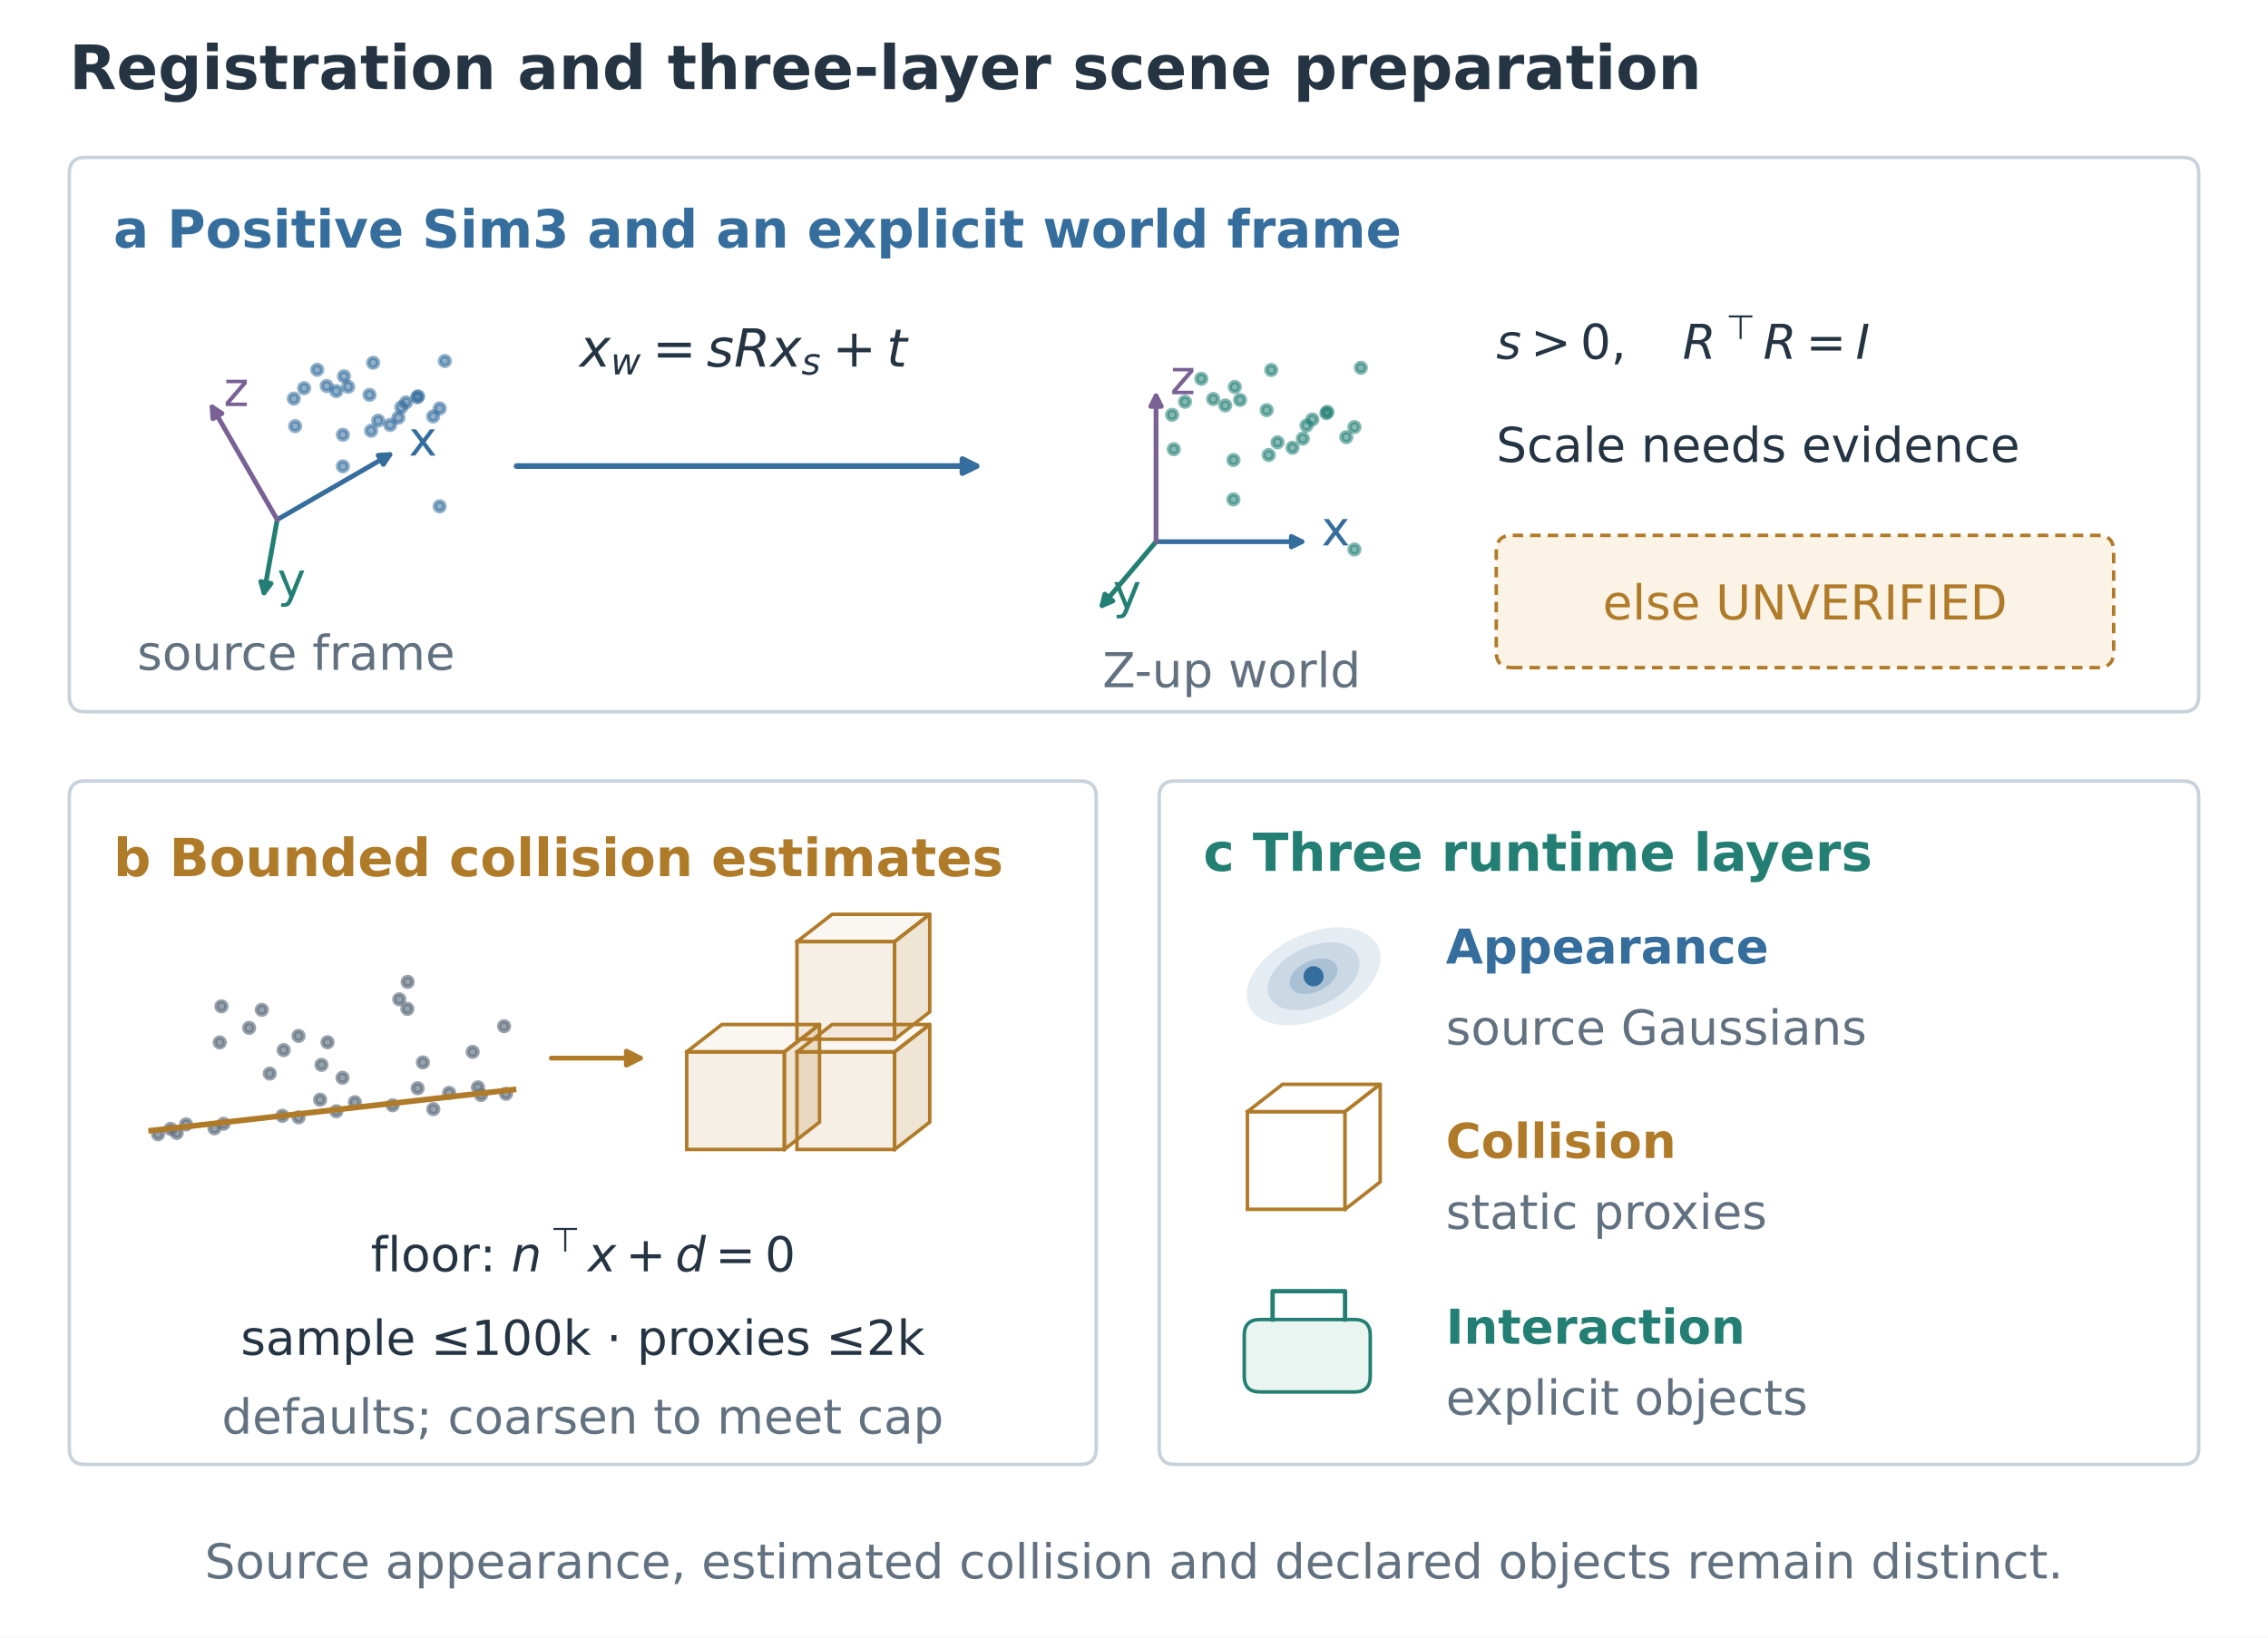
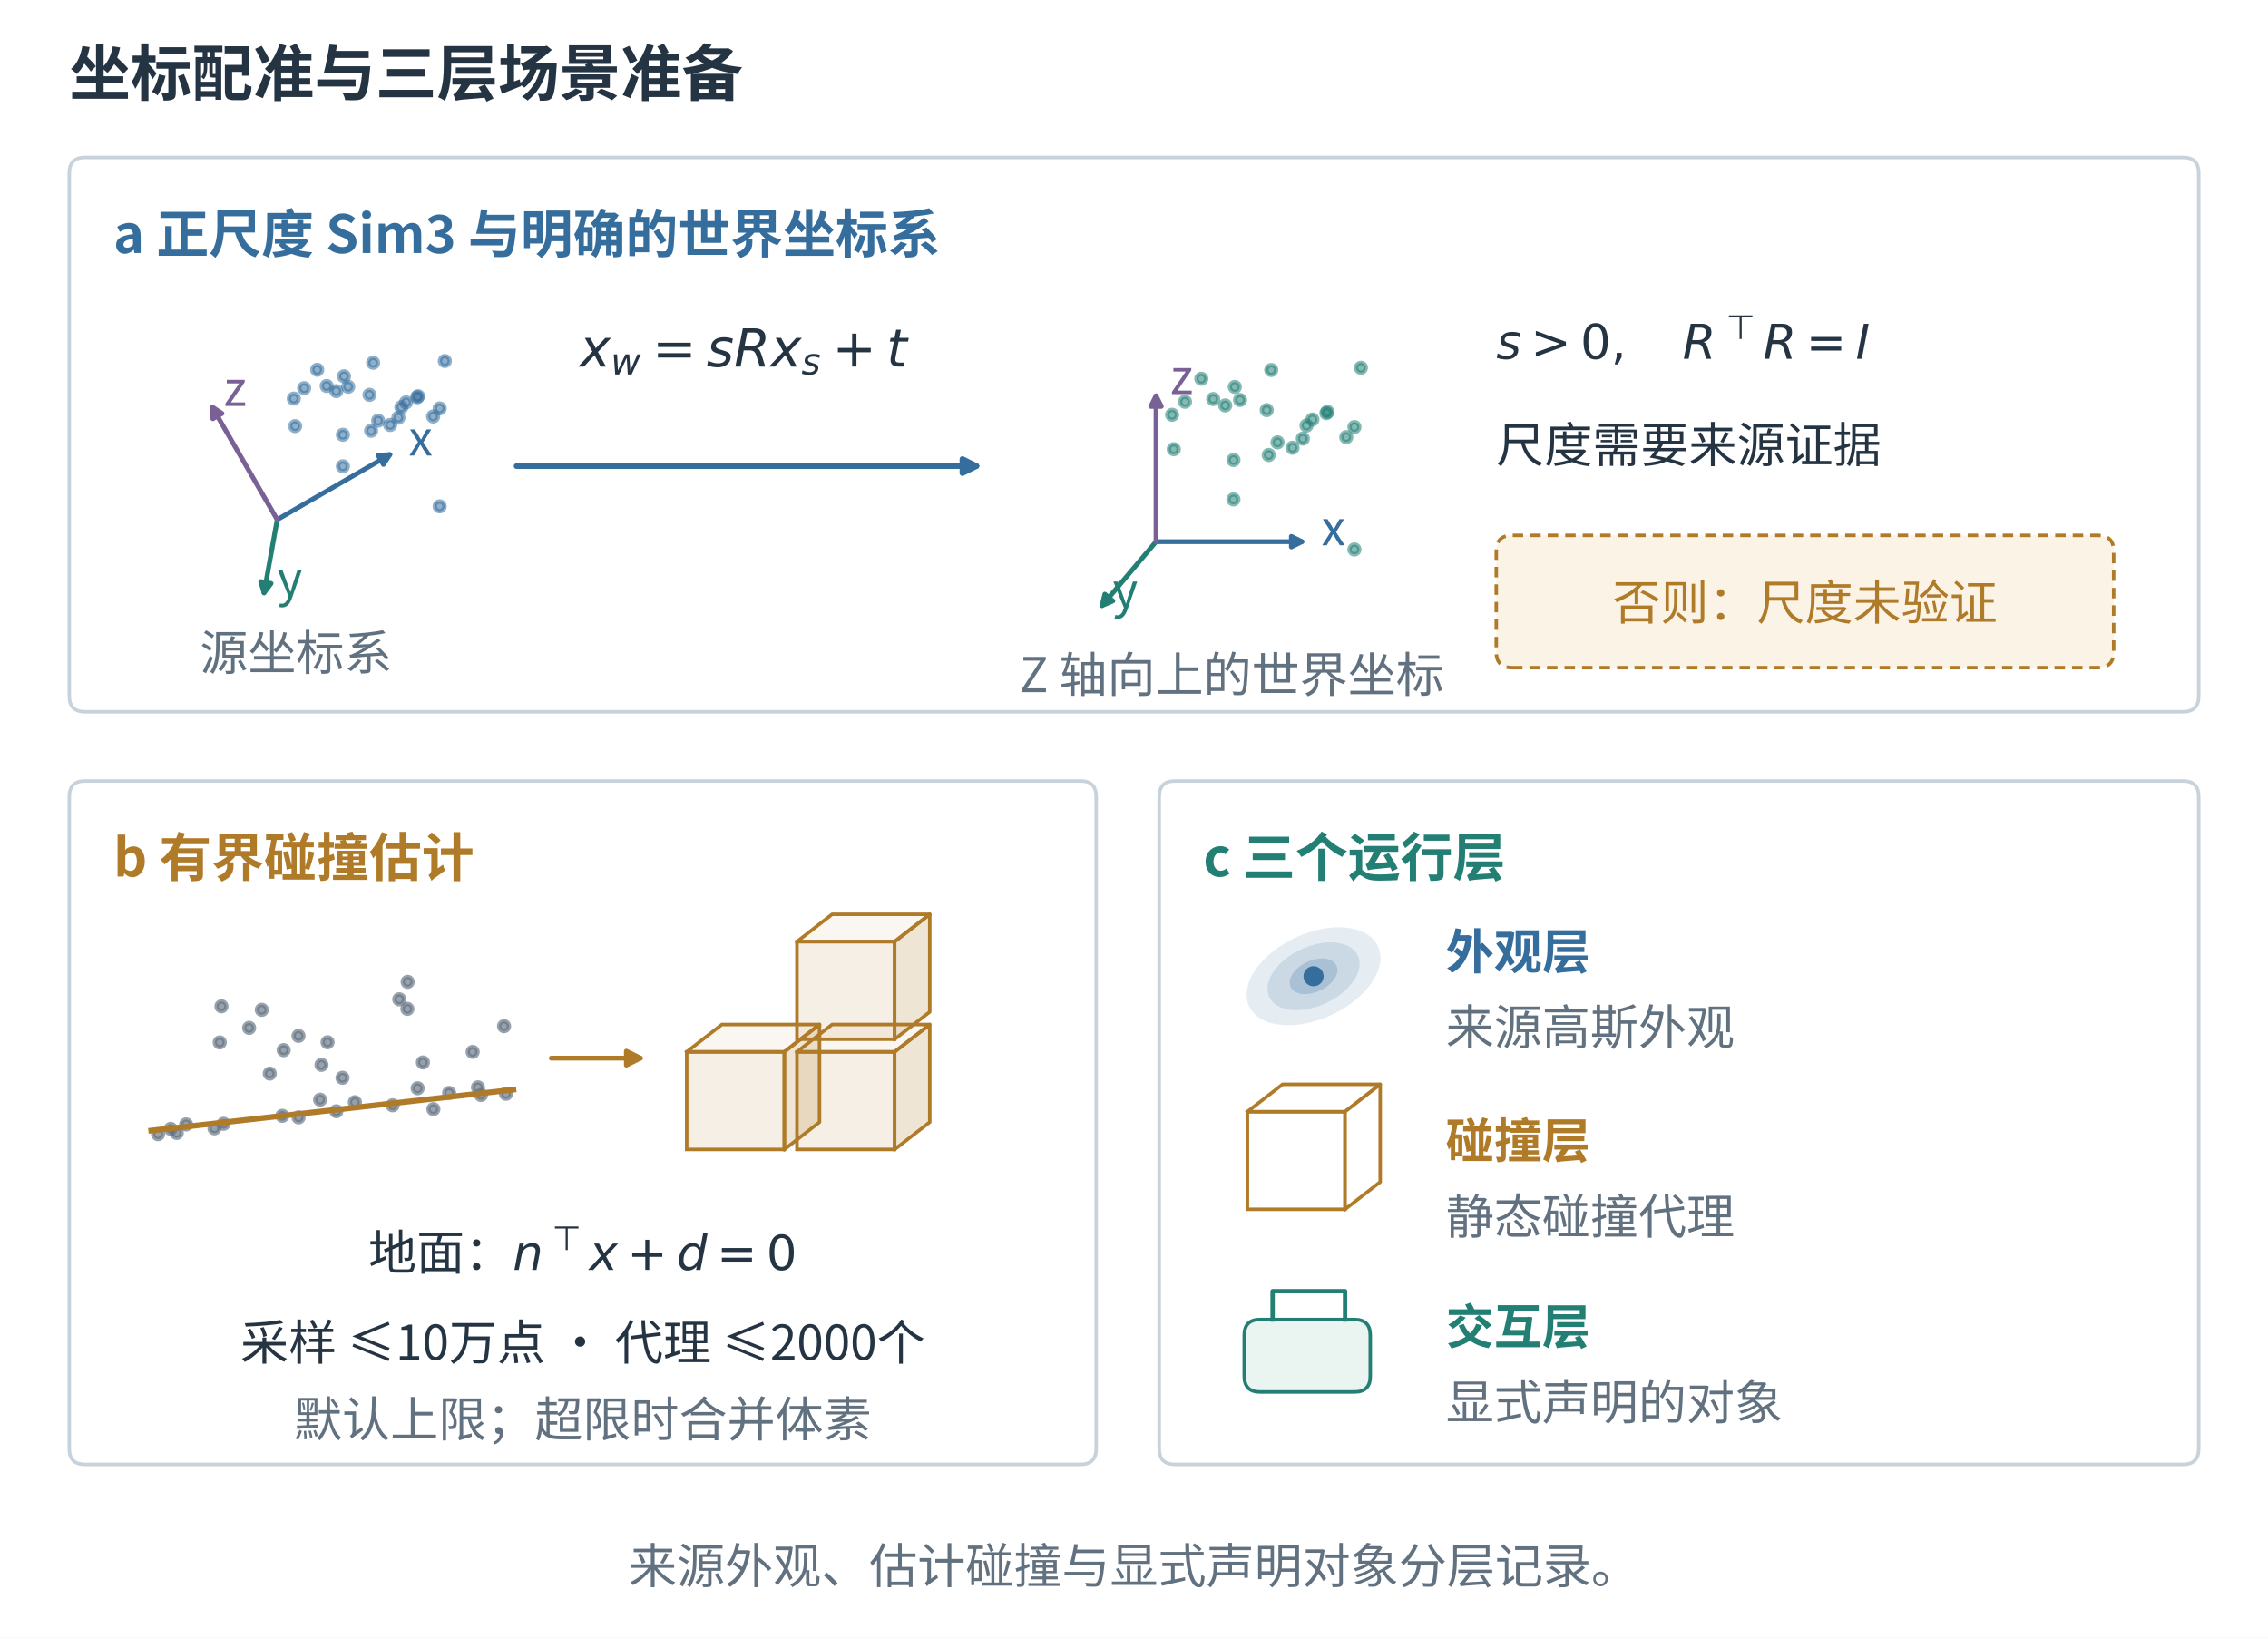
<svg xmlns="http://www.w3.org/2000/svg" xmlns:xlink="http://www.w3.org/1999/xlink" width="518.4pt" height="374.4pt" viewBox="0 0 518.4 374.4" version="1.1">
  <defs>
    <style type="text/css">*{stroke-linejoin: round; stroke-linecap: butt}</style>
  </defs>
  <g id="figure_1">
    <g id="patch_1">
      <path d="M 0 374.4 L 518.4 374.4 L 518.4 0 L 0 0 z " style="fill: #ffffff" />
    </g>
    <g id="axes_1">
      <g id="patch_2">
        <path d="M 19.44 162.72 L 498.96 162.72 Q 502.56 162.72 502.56 159.12 L 502.56 39.6 Q 502.56 36 498.96 36 L 19.44 36 Q 15.84 36 15.84 39.6 L 15.84 159.12 Q 15.84 162.72 19.44 162.72 z " clip-path="url(#pab7b0f6d54)" style="fill: #ffffff; stroke: #c8d2db; stroke-width: 0.8; stroke-linejoin: miter" />
      </g>
      <g id="patch_3">
        <path d="M 19.44 334.8 L 246.96 334.8 Q 250.56 334.8 250.56 331.2 L 250.56 182.16 Q 250.56 178.56 246.96 178.56 L 19.44 178.56 Q 15.84 178.56 15.84 182.16 L 15.84 331.2 Q 15.84 334.8 19.44 334.8 z " clip-path="url(#pab7b0f6d54)" style="fill: #ffffff; stroke: #c8d2db; stroke-width: 0.8; stroke-linejoin: miter" />
      </g>
      <g id="patch_4">
        <path d="M 268.56 334.8 L 498.96 334.8 Q 502.56 334.8 502.56 331.2 L 502.56 182.16 Q 502.56 178.56 498.96 178.56 L 268.56 178.56 Q 264.96 178.56 264.96 182.16 L 264.96 331.2 Q 264.96 334.8 268.56 334.8 z " clip-path="url(#pab7b0f6d54)" style="fill: #ffffff; stroke: #c8d2db; stroke-width: 0.8; stroke-linejoin: miter" />
      </g>
      <g id="PathCollection_1">
        <defs>
          <path id="m0f62dc49b2" d="M 0 1.118 C 0.297 1.118 0.581 1 0.791 0.791 C 1 0.581 1.118 0.297 1.118 0 C 1.118 -0.297 1 -0.581 0.791 -0.791 C 0.581 -1 0.297 -1.118 0 -1.118 C -0.297 -1.118 -0.581 -1 -0.791 -0.791 C -1 -0.581 -1.118 -0.297 -1.118 0 C -1.118 0.297 -1 0.581 -0.791 0.791 C -0.581 1 -0.297 1.118 0 1.118 z " style="stroke: #356d9d; stroke-opacity: 0.55" />
        </defs>
        <g clip-path="url(#pab7b0f6d54)">
          <use xlink:href="#m0f62dc49b2" x="100.494" y="115.764" style="fill: #356d9d; fill-opacity: 0.55; stroke: #356d9d; stroke-opacity: 0.55" />
          <use xlink:href="#m0f62dc49b2" x="91.737" y="93.099" style="fill: #356d9d; fill-opacity: 0.55; stroke: #356d9d; stroke-opacity: 0.55" />
          <use xlink:href="#m0f62dc49b2" x="95.368" y="90.823" style="fill: #356d9d; fill-opacity: 0.55; stroke: #356d9d; stroke-opacity: 0.55" />
          <use xlink:href="#m0f62dc49b2" x="100.499" y="93.371" style="fill: #356d9d; fill-opacity: 0.55; stroke: #356d9d; stroke-opacity: 0.55" />
          <use xlink:href="#m0f62dc49b2" x="76.876" y="89.421" style="fill: #356d9d; fill-opacity: 0.55; stroke: #356d9d; stroke-opacity: 0.55" />
          <use xlink:href="#m0f62dc49b2" x="86.436" y="96.169" style="fill: #356d9d; fill-opacity: 0.55; stroke: #356d9d; stroke-opacity: 0.55" />
          <use xlink:href="#m0f62dc49b2" x="79.587" y="88.42" style="fill: #356d9d; fill-opacity: 0.55; stroke: #356d9d; stroke-opacity: 0.55" />
          <use xlink:href="#m0f62dc49b2" x="89.18" y="97.156" style="fill: #356d9d; fill-opacity: 0.55; stroke: #356d9d; stroke-opacity: 0.55" />
          <use xlink:href="#m0f62dc49b2" x="78.373" y="106.609" style="fill: #356d9d; fill-opacity: 0.55; stroke: #356d9d; stroke-opacity: 0.55" />
          <use xlink:href="#m0f62dc49b2" x="99.006" y="95.215" style="fill: #356d9d; fill-opacity: 0.55; stroke: #356d9d; stroke-opacity: 0.55" />
          <use xlink:href="#m0f62dc49b2" x="95.56" y="90.594" style="fill: #356d9d; fill-opacity: 0.55; stroke: #356d9d; stroke-opacity: 0.55" />
          <use xlink:href="#m0f62dc49b2" x="101.675" y="82.533" style="fill: #356d9d; fill-opacity: 0.55; stroke: #356d9d; stroke-opacity: 0.55" />
          <use xlink:href="#m0f62dc49b2" x="85.288" y="82.939" style="fill: #356d9d; fill-opacity: 0.55; stroke: #356d9d; stroke-opacity: 0.55" />
          <use xlink:href="#m0f62dc49b2" x="72.503" y="84.538" style="fill: #356d9d; fill-opacity: 0.55; stroke: #356d9d; stroke-opacity: 0.55" />
          <use xlink:href="#m0f62dc49b2" x="67.157" y="91.129" style="fill: #356d9d; fill-opacity: 0.55; stroke: #356d9d; stroke-opacity: 0.55" />
          <use xlink:href="#m0f62dc49b2" x="92.814" y="91.99" style="fill: #356d9d; fill-opacity: 0.55; stroke: #356d9d; stroke-opacity: 0.55" />
          <use xlink:href="#m0f62dc49b2" x="78.379" y="99.4" style="fill: #356d9d; fill-opacity: 0.55; stroke: #356d9d; stroke-opacity: 0.55" />
          <use xlink:href="#m0f62dc49b2" x="78.625" y="86.032" style="fill: #356d9d; fill-opacity: 0.55; stroke: #356d9d; stroke-opacity: 0.55" />
          <use xlink:href="#m0f62dc49b2" x="91.06" y="95.487" style="fill: #356d9d; fill-opacity: 0.55; stroke: #356d9d; stroke-opacity: 0.55" />
          <use xlink:href="#m0f62dc49b2" x="69.52" y="88.747" style="fill: #356d9d; fill-opacity: 0.55; stroke: #356d9d; stroke-opacity: 0.55" />
          <use xlink:href="#m0f62dc49b2" x="67.465" y="97.422" style="fill: #356d9d; fill-opacity: 0.55; stroke: #356d9d; stroke-opacity: 0.55" />
          <use xlink:href="#m0f62dc49b2" x="74.673" y="88.248" style="fill: #356d9d; fill-opacity: 0.55; stroke: #356d9d; stroke-opacity: 0.55" />
          <use xlink:href="#m0f62dc49b2" x="84.458" y="90.275" style="fill: #356d9d; fill-opacity: 0.55; stroke: #356d9d; stroke-opacity: 0.55" />
          <use xlink:href="#m0f62dc49b2" x="84.826" y="98.481" style="fill: #356d9d; fill-opacity: 0.55; stroke: #356d9d; stroke-opacity: 0.55" />
        </g>
      </g>
      <g id="PathCollection_2">
        <defs>
          <path id="mf797b8949f" d="M 0 1.118 C 0.297 1.118 0.581 1 0.791 0.791 C 1 0.581 1.118 0.297 1.118 0 C 1.118 -0.297 1 -0.581 0.791 -0.791 C 0.581 -1 0.297 -1.118 0 -1.118 C -0.297 -1.118 -0.581 -1 -0.791 -0.791 C -1 -0.581 -1.118 -0.297 -1.118 0 C -1.118 0.297 -1 0.581 -0.791 0.791 C -0.581 1 -0.297 1.118 0 1.118 z " style="stroke: #237f74; stroke-opacity: 0.55" />
        </defs>
        <g clip-path="url(#pab7b0f6d54)">
          <use xlink:href="#mf797b8949f" x="309.577" y="125.625" style="fill: #237f74; fill-opacity: 0.55; stroke: #237f74; stroke-opacity: 0.55" />
          <use xlink:href="#mf797b8949f" x="298.632" y="97.293" style="fill: #237f74; fill-opacity: 0.55; stroke: #237f74; stroke-opacity: 0.55" />
          <use xlink:href="#mf797b8949f" x="303.17" y="94.449" style="fill: #237f74; fill-opacity: 0.55; stroke: #237f74; stroke-opacity: 0.55" />
          <use xlink:href="#mf797b8949f" x="309.583" y="97.634" style="fill: #237f74; fill-opacity: 0.55; stroke: #237f74; stroke-opacity: 0.55" />
          <use xlink:href="#mf797b8949f" x="280.056" y="92.696" style="fill: #237f74; fill-opacity: 0.55; stroke: #237f74; stroke-opacity: 0.55" />
          <use xlink:href="#mf797b8949f" x="292.005" y="101.132" style="fill: #237f74; fill-opacity: 0.55; stroke: #237f74; stroke-opacity: 0.55" />
          <use xlink:href="#mf797b8949f" x="283.444" y="91.445" style="fill: #237f74; fill-opacity: 0.55; stroke: #237f74; stroke-opacity: 0.55" />
          <use xlink:href="#mf797b8949f" x="295.434" y="102.365" style="fill: #237f74; fill-opacity: 0.55; stroke: #237f74; stroke-opacity: 0.55" />
          <use xlink:href="#mf797b8949f" x="281.927" y="114.181" style="fill: #237f74; fill-opacity: 0.55; stroke: #237f74; stroke-opacity: 0.55" />
          <use xlink:href="#mf797b8949f" x="307.718" y="99.939" style="fill: #237f74; fill-opacity: 0.55; stroke: #237f74; stroke-opacity: 0.55" />
          <use xlink:href="#mf797b8949f" x="303.41" y="94.163" style="fill: #237f74; fill-opacity: 0.55; stroke: #237f74; stroke-opacity: 0.55" />
          <use xlink:href="#mf797b8949f" x="311.054" y="84.086" style="fill: #237f74; fill-opacity: 0.55; stroke: #237f74; stroke-opacity: 0.55" />
          <use xlink:href="#mf797b8949f" x="290.571" y="84.593" style="fill: #237f74; fill-opacity: 0.55; stroke: #237f74; stroke-opacity: 0.55" />
          <use xlink:href="#mf797b8949f" x="274.588" y="86.592" style="fill: #237f74; fill-opacity: 0.55; stroke: #237f74; stroke-opacity: 0.55" />
          <use xlink:href="#mf797b8949f" x="267.907" y="94.831" style="fill: #237f74; fill-opacity: 0.55; stroke: #237f74; stroke-opacity: 0.55" />
          <use xlink:href="#mf797b8949f" x="299.977" y="95.907" style="fill: #237f74; fill-opacity: 0.55; stroke: #237f74; stroke-opacity: 0.55" />
          <use xlink:href="#mf797b8949f" x="281.934" y="105.17" style="fill: #237f74; fill-opacity: 0.55; stroke: #237f74; stroke-opacity: 0.55" />
          <use xlink:href="#mf797b8949f" x="282.241" y="88.46" style="fill: #237f74; fill-opacity: 0.55; stroke: #237f74; stroke-opacity: 0.55" />
          <use xlink:href="#mf797b8949f" x="297.785" y="100.279" style="fill: #237f74; fill-opacity: 0.55; stroke: #237f74; stroke-opacity: 0.55" />
          <use xlink:href="#mf797b8949f" x="270.86" y="91.854" style="fill: #237f74; fill-opacity: 0.55; stroke: #237f74; stroke-opacity: 0.55" />
          <use xlink:href="#mf797b8949f" x="268.292" y="102.698" style="fill: #237f74; fill-opacity: 0.55; stroke: #237f74; stroke-opacity: 0.55" />
          <use xlink:href="#mf797b8949f" x="277.301" y="91.231" style="fill: #237f74; fill-opacity: 0.55; stroke: #237f74; stroke-opacity: 0.55" />
          <use xlink:href="#mf797b8949f" x="289.533" y="93.763" style="fill: #237f74; fill-opacity: 0.55; stroke: #237f74; stroke-opacity: 0.55" />
          <use xlink:href="#mf797b8949f" x="289.992" y="104.021" style="fill: #237f74; fill-opacity: 0.55; stroke: #237f74; stroke-opacity: 0.55" />
        </g>
      </g>
      <g id="patch_5">
        <path d="M 345.6 152.64 L 479.52 152.64 Q 483.12 152.64 483.12 149.04 L 483.12 126 Q 483.12 122.4 479.52 122.4 L 345.6 122.4 Q 342 122.4 342 126 L 342 149.04 Q 342 152.64 345.6 152.64 z " clip-path="url(#pab7b0f6d54)" style="fill: #fbf3e6; stroke-dasharray: 2.4,1.6; stroke-dashoffset: 0; stroke: #b07b29; stroke-width: 0.8; stroke-linejoin: miter" />
      </g>
      <g id="PathCollection_3">
        <defs>
          <path id="m4917acd2b5" d="M 0 1.118 C 0.297 1.118 0.581 1 0.791 0.791 C 1 0.581 1.118 0.297 1.118 0 C 1.118 -0.297 1 -0.581 0.791 -0.791 C 0.581 -1 0.297 -1.118 0 -1.118 C -0.297 -1.118 -0.581 -1 -0.791 -0.791 C -1 -0.581 -1.118 -0.297 -1.118 0 C -1.118 0.297 -1 0.581 -0.791 0.791 C -0.581 1 -0.297 1.118 0 1.118 z " style="stroke: #617180; stroke-opacity: 0.65" />
        </defs>
        <g clip-path="url(#pab7b0f6d54)">
          <use xlink:href="#m4917acd2b5" x="81.115" y="251.991" style="fill: #617180; fill-opacity: 0.65; stroke: #617180; stroke-opacity: 0.65" />
          <use xlink:href="#m4917acd2b5" x="36.134" y="259.308" style="fill: #617180; fill-opacity: 0.65; stroke: #617180; stroke-opacity: 0.65" />
          <use xlink:href="#m4917acd2b5" x="68.248" y="255.458" style="fill: #617180; fill-opacity: 0.65; stroke: #617180; stroke-opacity: 0.65" />
          <use xlink:href="#m4917acd2b5" x="40.396" y="259.026" style="fill: #617180; fill-opacity: 0.65; stroke: #617180; stroke-opacity: 0.65" />
          <use xlink:href="#m4917acd2b5" x="109.247" y="248.599" style="fill: #617180; fill-opacity: 0.65; stroke: #617180; stroke-opacity: 0.65" />
          <use xlink:href="#m4917acd2b5" x="51.098" y="256.928" style="fill: #617180; fill-opacity: 0.65; stroke: #617180; stroke-opacity: 0.65" />
          <use xlink:href="#m4917acd2b5" x="49.025" y="257.966" style="fill: #617180; fill-opacity: 0.65; stroke: #617180; stroke-opacity: 0.65" />
          <use xlink:href="#m4917acd2b5" x="89.74" y="252.697" style="fill: #617180; fill-opacity: 0.65; stroke: #617180; stroke-opacity: 0.65" />
          <use xlink:href="#m4917acd2b5" x="73.169" y="251.418" style="fill: #617180; fill-opacity: 0.65; stroke: #617180; stroke-opacity: 0.65" />
          <use xlink:href="#m4917acd2b5" x="39.003" y="258.094" style="fill: #617180; fill-opacity: 0.65; stroke: #617180; stroke-opacity: 0.65" />
          <use xlink:href="#m4917acd2b5" x="102.659" y="249.867" style="fill: #617180; fill-opacity: 0.65; stroke: #617180; stroke-opacity: 0.65" />
          <use xlink:href="#m4917acd2b5" x="42.537" y="257.076" style="fill: #617180; fill-opacity: 0.65; stroke: #617180; stroke-opacity: 0.65" />
          <use xlink:href="#m4917acd2b5" x="64.53" y="255.107" style="fill: #617180; fill-opacity: 0.65; stroke: #617180; stroke-opacity: 0.65" />
          <use xlink:href="#m4917acd2b5" x="115.664" y="250.063" style="fill: #617180; fill-opacity: 0.65; stroke: #617180; stroke-opacity: 0.65" />
          <use xlink:href="#m4917acd2b5" x="76.883" y="254.059" style="fill: #617180; fill-opacity: 0.65; stroke: #617180; stroke-opacity: 0.65" />
          <use xlink:href="#m4917acd2b5" x="109.945" y="250.344" style="fill: #617180; fill-opacity: 0.65; stroke: #617180; stroke-opacity: 0.65" />
          <use xlink:href="#m4917acd2b5" x="99.053" y="253.578" style="fill: #617180; fill-opacity: 0.65; stroke: #617180; stroke-opacity: 0.65" />
          <use xlink:href="#m4917acd2b5" x="95.459" y="248.801" style="fill: #617180; fill-opacity: 0.65; stroke: #617180; stroke-opacity: 0.65" />
          <use xlink:href="#m4917acd2b5" x="91.265" y="228.471" style="fill: #617180; fill-opacity: 0.65; stroke: #617180; stroke-opacity: 0.65" />
          <use xlink:href="#m4917acd2b5" x="59.845" y="230.873" style="fill: #617180; fill-opacity: 0.65; stroke: #617180; stroke-opacity: 0.65" />
          <use xlink:href="#m4917acd2b5" x="74.869" y="238.288" style="fill: #617180; fill-opacity: 0.65; stroke: #617180; stroke-opacity: 0.65" />
          <use xlink:href="#m4917acd2b5" x="73.483" y="243.454" style="fill: #617180; fill-opacity: 0.65; stroke: #617180; stroke-opacity: 0.65" />
          <use xlink:href="#m4917acd2b5" x="96.662" y="242.903" style="fill: #617180; fill-opacity: 0.65; stroke: #617180; stroke-opacity: 0.65" />
          <use xlink:href="#m4917acd2b5" x="50.62" y="230.077" style="fill: #617180; fill-opacity: 0.65; stroke: #617180; stroke-opacity: 0.65" />
          <use xlink:href="#m4917acd2b5" x="68.231" y="236.836" style="fill: #617180; fill-opacity: 0.65; stroke: #617180; stroke-opacity: 0.65" />
          <use xlink:href="#m4917acd2b5" x="115.216" y="234.617" style="fill: #617180; fill-opacity: 0.65; stroke: #617180; stroke-opacity: 0.65" />
          <use xlink:href="#m4917acd2b5" x="78.287" y="246.405" style="fill: #617180; fill-opacity: 0.65; stroke: #617180; stroke-opacity: 0.65" />
          <use xlink:href="#m4917acd2b5" x="93.177" y="224.483" style="fill: #617180; fill-opacity: 0.65; stroke: #617180; stroke-opacity: 0.65" />
          <use xlink:href="#m4917acd2b5" x="93.117" y="230.655" style="fill: #617180; fill-opacity: 0.65; stroke: #617180; stroke-opacity: 0.65" />
          <use xlink:href="#m4917acd2b5" x="61.657" y="245.449" style="fill: #617180; fill-opacity: 0.65; stroke: #617180; stroke-opacity: 0.65" />
          <use xlink:href="#m4917acd2b5" x="64.838" y="240.087" style="fill: #617180; fill-opacity: 0.65; stroke: #617180; stroke-opacity: 0.65" />
          <use xlink:href="#m4917acd2b5" x="108.033" y="240.491" style="fill: #617180; fill-opacity: 0.65; stroke: #617180; stroke-opacity: 0.65" />
          <use xlink:href="#m4917acd2b5" x="50.226" y="238.326" style="fill: #617180; fill-opacity: 0.65; stroke: #617180; stroke-opacity: 0.65" />
          <use xlink:href="#m4917acd2b5" x="56.941" y="234.997" style="fill: #617180; fill-opacity: 0.65; stroke: #617180; stroke-opacity: 0.65" />
        </g>
      </g>
      <g id="patch_6">
        <path d="M 288 318.24 L 309.6 318.24 Q 313.2 318.24 313.2 314.64 L 313.2 305.28 Q 313.2 301.68 309.6 301.68 L 288 301.68 Q 284.4 301.68 284.4 305.28 L 284.4 314.64 Q 284.4 318.24 288 318.24 z " clip-path="url(#pab7b0f6d54)" style="fill: #eaf5f1; stroke: #237f74; stroke-width: 0.8; stroke-linejoin: miter" />
      </g>
      <g id="line2d_1">
        <path d="M 34.56 258.48 L 117.36 249.12 " clip-path="url(#pab7b0f6d54)" style="fill: none; stroke: #b07b29; stroke-width: 1.3; stroke-linecap: square" />
      </g>
      <g id="patch_7">
        <path d="M 156.96 262.8 L 179.28 262.8 L 179.28 240.48 L 156.96 240.48 z " clip-path="url(#pab7b0f6d54)" style="fill: #b07b29; opacity: 0.12" />
      </g>
      <g id="line2d_2">
        <path d="M 156.96 262.8 L 179.28 262.8 L 179.28 240.48 L 156.96 240.48 L 156.96 262.8 " clip-path="url(#pab7b0f6d54)" style="fill: none; stroke: #b07b29; stroke-width: 0.8; stroke-linecap: square" />
      </g>
      <g id="patch_8">
        <path d="M 156.96 240.48 L 164.995 234.23 L 187.315 234.23 L 179.28 240.48 z " clip-path="url(#pab7b0f6d54)" style="fill: #b07b29; opacity: 0.07" />
      </g>
      <g id="line2d_3">
        <path d="M 156.96 240.48 L 164.995 234.23 L 187.315 234.23 L 179.28 240.48 L 156.96 240.48 " clip-path="url(#pab7b0f6d54)" style="fill: none; stroke: #b07b29; stroke-width: 0.8; stroke-linecap: square" />
      </g>
      <g id="patch_9">
        <path d="M 179.28 262.8 L 187.315 256.55 L 187.315 234.23 L 179.28 240.48 z " clip-path="url(#pab7b0f6d54)" style="fill: #b07b29; opacity: 0.2" />
      </g>
      <g id="line2d_4">
        <path d="M 179.28 262.8 L 187.315 256.55 L 187.315 234.23 L 179.28 240.48 L 179.28 262.8 " clip-path="url(#pab7b0f6d54)" style="fill: none; stroke: #b07b29; stroke-width: 0.8; stroke-linecap: square" />
      </g>
      <g id="patch_10">
        <path d="M 182.16 262.8 L 204.48 262.8 L 204.48 240.48 L 182.16 240.48 z " clip-path="url(#pab7b0f6d54)" style="fill: #b07b29; opacity: 0.12" />
      </g>
      <g id="line2d_5">
        <path d="M 182.16 262.8 L 204.48 262.8 L 204.48 240.48 L 182.16 240.48 L 182.16 262.8 " clip-path="url(#pab7b0f6d54)" style="fill: none; stroke: #b07b29; stroke-width: 0.8; stroke-linecap: square" />
      </g>
      <g id="patch_11">
        <path d="M 182.16 240.48 L 190.195 234.23 L 212.515 234.23 L 204.48 240.48 z " clip-path="url(#pab7b0f6d54)" style="fill: #b07b29; opacity: 0.07" />
      </g>
      <g id="line2d_6">
        <path d="M 182.16 240.48 L 190.195 234.23 L 212.515 234.23 L 204.48 240.48 L 182.16 240.48 " clip-path="url(#pab7b0f6d54)" style="fill: none; stroke: #b07b29; stroke-width: 0.8; stroke-linecap: square" />
      </g>
      <g id="patch_12">
        <path d="M 204.48 262.8 L 212.515 256.55 L 212.515 234.23 L 204.48 240.48 z " clip-path="url(#pab7b0f6d54)" style="fill: #b07b29; opacity: 0.2" />
      </g>
      <g id="line2d_7">
        <path d="M 204.48 262.8 L 212.515 256.55 L 212.515 234.23 L 204.48 240.48 L 204.48 262.8 " clip-path="url(#pab7b0f6d54)" style="fill: none; stroke: #b07b29; stroke-width: 0.8; stroke-linecap: square" />
      </g>
      <g id="patch_13">
        <path d="M 182.16 237.6 L 204.48 237.6 L 204.48 215.28 L 182.16 215.28 z " clip-path="url(#pab7b0f6d54)" style="fill: #b07b29; opacity: 0.12" />
      </g>
      <g id="line2d_8">
        <path d="M 182.16 237.6 L 204.48 237.6 L 204.48 215.28 L 182.16 215.28 L 182.16 237.6 " clip-path="url(#pab7b0f6d54)" style="fill: none; stroke: #b07b29; stroke-width: 0.8; stroke-linecap: square" />
      </g>
      <g id="patch_14">
        <path d="M 182.16 215.28 L 190.195 209.03 L 212.515 209.03 L 204.48 215.28 z " clip-path="url(#pab7b0f6d54)" style="fill: #b07b29; opacity: 0.07" />
      </g>
      <g id="line2d_9">
        <path d="M 182.16 215.28 L 190.195 209.03 L 212.515 209.03 L 204.48 215.28 L 182.16 215.28 " clip-path="url(#pab7b0f6d54)" style="fill: none; stroke: #b07b29; stroke-width: 0.8; stroke-linecap: square" />
      </g>
      <g id="patch_15">
        <path d="M 204.48 237.6 L 212.515 231.35 L 212.515 209.03 L 204.48 215.28 z " clip-path="url(#pab7b0f6d54)" style="fill: #b07b29; opacity: 0.2" />
      </g>
      <g id="line2d_10">
        <path d="M 204.48 237.6 L 212.515 231.35 L 212.515 209.03 L 204.48 215.28 L 204.48 237.6 " clip-path="url(#pab7b0f6d54)" style="fill: none; stroke: #b07b29; stroke-width: 0.8; stroke-linecap: square" />
      </g>
      <g id="patch_16">
        <path d="M 304.196 231.683 C 308.003 229.908 311.238 227.311 313.188 224.465 C 315.139 221.619 315.645 218.755 314.596 216.506 C 313.547 214.256 311.028 212.803 307.594 212.468 C 304.16 212.133 300.092 212.942 296.284 214.717 C 292.477 216.492 289.242 219.089 287.292 221.935 C 285.341 224.781 284.835 227.645 285.884 229.894 C 286.933 232.144 289.452 233.597 292.886 233.932 C 296.32 234.267 300.388 233.458 304.196 231.683 z " clip-path="url(#pab7b0f6d54)" style="fill: #356d9d; opacity: 0.13; stroke: #356d9d; stroke-width: 0.8; stroke-linejoin: miter" />
      </g>
      <g id="patch_17">
        <path d="M 302.93 228.968 C 305.519 227.761 307.719 225.995 309.045 224.06 C 310.371 222.125 310.715 220.178 310.002 218.648 C 309.289 217.118 307.576 216.13 305.241 215.902 C 302.906 215.674 300.139 216.224 297.55 217.432 C 294.961 218.639 292.761 220.405 291.435 222.34 C 290.109 224.275 289.765 226.222 290.478 227.752 C 291.191 229.282 292.904 230.27 295.239 230.498 C 297.574 230.726 300.341 230.176 302.93 228.968 z " clip-path="url(#pab7b0f6d54)" style="fill: #356d9d; opacity: 0.15; stroke: #356d9d; stroke-width: 0.8; stroke-linejoin: miter" />
      </g>
      <g id="patch_18">
        <path d="M 301.585 226.084 C 302.879 225.481 303.979 224.598 304.642 223.63 C 305.306 222.662 305.478 221.689 305.121 220.924 C 304.764 220.159 303.908 219.665 302.74 219.551 C 301.573 219.437 300.19 219.712 298.895 220.316 C 297.601 220.919 296.501 221.802 295.838 222.77 C 295.174 223.738 295.002 224.711 295.359 225.476 C 295.716 226.241 296.572 226.735 297.74 226.849 C 298.907 226.963 300.29 226.688 301.585 226.084 z " clip-path="url(#pab7b0f6d54)" style="fill: #356d9d; opacity: 0.22; stroke: #356d9d; stroke-width: 0.8; stroke-linejoin: miter" />
      </g>
      <g id="patch_19">
        <path d="M 285.12 276.48 L 307.44 276.48 L 307.44 254.16 L 285.12 254.16 z " clip-path="url(#pab7b0f6d54)" style="fill: #ffffff" />
      </g>
      <g id="line2d_11">
        <path d="M 285.12 276.48 L 307.44 276.48 L 307.44 254.16 L 285.12 254.16 L 285.12 276.48 " clip-path="url(#pab7b0f6d54)" style="fill: none; stroke: #b07b29; stroke-width: 0.8; stroke-linecap: square" />
      </g>
      <g id="patch_20">
        <path d="M 285.12 254.16 L 293.155 247.91 L 315.475 247.91 L 307.44 254.16 z " clip-path="url(#pab7b0f6d54)" style="fill: #ffffff" />
      </g>
      <g id="line2d_12">
        <path d="M 285.12 254.16 L 293.155 247.91 L 315.475 247.91 L 307.44 254.16 L 285.12 254.16 " clip-path="url(#pab7b0f6d54)" style="fill: none; stroke: #b07b29; stroke-width: 0.8; stroke-linecap: square" />
      </g>
      <g id="patch_21">
        <path d="M 307.44 276.48 L 315.475 270.23 L 315.475 247.91 L 307.44 254.16 z " clip-path="url(#pab7b0f6d54)" style="fill: #ffffff" />
      </g>
      <g id="line2d_13">
        <path d="M 307.44 276.48 L 315.475 270.23 L 315.475 247.91 L 307.44 254.16 L 307.44 276.48 " clip-path="url(#pab7b0f6d54)" style="fill: none; stroke: #b07b29; stroke-width: 0.8; stroke-linecap: square" />
      </g>
      <g id="line2d_14">
        <path d="M 290.88 301.68 L 290.88 295.2 L 307.44 295.2 L 307.44 301.68 " clip-path="url(#pab7b0f6d54)" style="fill: none; stroke: #237f74; stroke-linecap: square" />
      </g>
      <g id="patch_22">
        <path d="M 63.36 118.8 L 89.107 103.935 " clip-path="url(#pab7b0f6d54)" style="fill: none; stroke: #356d9d; stroke-width: 1.1; stroke-linecap: round" />
        <path d="M 86.429 104.096 L 89.107 103.935 L 87.629 106.174 z " clip-path="url(#pab7b0f6d54)" style="fill: #356d9d; stroke: #356d9d; stroke-width: 1.1; stroke-linecap: round" />
      </g>
      <g id="patch_23">
        <path d="M 63.36 118.8 L 60.355 135.537 " clip-path="url(#pab7b0f6d54)" style="fill: none; stroke: #237f74; stroke-width: 1.1; stroke-linecap: round" />
        <path d="M 61.96 133.387 L 60.355 135.537 L 59.598 132.963 z " clip-path="url(#pab7b0f6d54)" style="fill: #237f74; stroke: #237f74; stroke-width: 1.1; stroke-linecap: round" />
      </g>
      <g id="patch_24">
        <path d="M 63.36 118.8 L 48.495 93.053 " clip-path="url(#pab7b0f6d54)" style="fill: none; stroke: #796196; stroke-width: 1.1; stroke-linecap: round" />
        <path d="M 48.656 95.731 L 48.495 93.053 L 50.734 94.531 z " clip-path="url(#pab7b0f6d54)" style="fill: #796196; stroke: #796196; stroke-width: 1.1; stroke-linecap: round" />
      </g>
      <g id="patch_25">
        <path d="M 264.24 123.84 L 297.57 123.84 " clip-path="url(#pab7b0f6d54)" style="fill: none; stroke: #356d9d; stroke-width: 1.1; stroke-linecap: round" />
        <path d="M 295.17 122.64 L 297.57 123.84 L 295.17 125.04 z " clip-path="url(#pab7b0f6d54)" style="fill: #356d9d; stroke: #356d9d; stroke-width: 1.1; stroke-linecap: round" />
      </g>
      <g id="patch_26">
        <path d="M 264.24 123.84 L 251.901 138.452 " clip-path="url(#pab7b0f6d54)" style="fill: none; stroke: #237f74; stroke-width: 1.1; stroke-linecap: round" />
        <path d="M 254.366 137.393 L 251.901 138.452 L 252.532 135.844 z " clip-path="url(#pab7b0f6d54)" style="fill: #237f74; stroke: #237f74; stroke-width: 1.1; stroke-linecap: round" />
      </g>
      <g id="patch_27">
        <path d="M 264.24 123.84 L 264.24 90.51 " clip-path="url(#pab7b0f6d54)" style="fill: none; stroke: #796196; stroke-width: 1.1; stroke-linecap: round" />
        <path d="M 263.04 92.91 L 264.24 90.51 L 265.44 92.91 z " clip-path="url(#pab7b0f6d54)" style="fill: #796196; stroke: #796196; stroke-width: 1.1; stroke-linecap: round" />
      </g>
      <g id="patch_28">
        <path d="M 118.08 106.56 L 223.187 106.56 " clip-path="url(#pab7b0f6d54)" style="fill: none; stroke: #356d9d; stroke-width: 1.3; stroke-linecap: round" />
        <path d="M 219.987 104.96 L 223.187 106.56 L 219.987 108.16 z " clip-path="url(#pab7b0f6d54)" style="fill: #356d9d; stroke: #356d9d; stroke-width: 1.3; stroke-linecap: round" />
      </g>
      <g id="patch_29">
        <path d="M 126 241.92 L 146.37 241.92 " clip-path="url(#pab7b0f6d54)" style="fill: none; stroke: #b07b29; stroke-width: 1.1; stroke-linecap: round" />
        <path d="M 143.17 240.32 L 146.37 241.92 L 143.17 243.52 z " clip-path="url(#pab7b0f6d54)" style="fill: #b07b29; stroke: #b07b29; stroke-width: 1.1; stroke-linecap: round" />
      </g>
      <g id="patch_30">
        <path d="M 300.24 225 C 300.717 225 301.175 224.81 301.513 224.473 C 301.85 224.135 302.04 223.677 302.04 223.2 C 302.04 222.723 301.85 222.265 301.513 221.927 C 301.175 221.59 300.717 221.4 300.24 221.4 C 299.763 221.4 299.305 221.59 298.967 221.927 C 298.63 222.265 298.44 222.723 298.44 223.2 C 298.44 223.677 298.63 224.135 298.967 224.473 C 299.305 224.81 299.763 225 300.24 225 z " clip-path="url(#pab7b0f6d54)" style="fill: #356d9d; stroke: #356d9d; stroke-linejoin: miter" />
      </g>
      <g id="text_1">
-         <text style="font-weight: 700; font-size: 14px; font-family: 'DejaVu Sans'; text-anchor: start; fill: #253443" x="15.84" y="20.368" transform="rotate(-0 15.84 20.36844)">Registration and three-layer scene preparation</text>
+         <text style="font-weight: 700; font-size: 14px; font-family: 'Noto Sans CJK SC', 'DejaVu Sans'; text-anchor: start; fill: #253443" x="15.84" y="21.832" transform="rotate(-0 15.84 21.83188)">坐标配准与三层场景准备</text>
      </g>
      <g id="text_2">
-         <text style="font-size: 11px; font-family: 'DejaVu Sans'; text-anchor: middle; fill: #617180" x="259.2" y="360.875" transform="rotate(-0 259.2 360.8753)">Source appearance, estimated collision and declared objects remain distinct.</text>
+         <text style="font-size: 11px; font-family: 'Noto Sans CJK SC', 'DejaVu Sans'; text-anchor: middle; fill: #617180" x="259.2" y="361.998" transform="rotate(-0 259.2 361.9977)">来源外观、估计碰撞与显式声明对象分层记录。</text>
      </g>
      <g id="text_3">
-         <text style="font-weight: 700; font-size: 12px; font-family: 'DejaVu Sans'; text-anchor: start; fill: #356d9d" x="25.92" y="56.591" transform="rotate(-0 25.92 56.59125)">a  Positive Sim3 and an explicit world frame</text>
+         <text style="font-weight: 700; font-size: 12px; font-family: 'Noto Sans CJK SC', 'DejaVu Sans'; text-anchor: start; fill: #356d9d" x="25.92" y="57.84" transform="rotate(-0 25.92 57.84)">a  正尺度 Sim3 与明确的世界坐标系</text>
      </g>
      <g id="text_4">
-         <text style="font-weight: 700; font-size: 12px; font-family: 'DejaVu Sans'; text-anchor: start; fill: #b07b29" x="25.92" y="200.314" transform="rotate(-0 25.92 200.3137)">b  Bounded collision estimates</text>
+         <text style="font-weight: 700; font-size: 12px; font-family: 'Noto Sans CJK SC', 'DejaVu Sans'; text-anchor: start; fill: #b07b29" x="25.92" y="200.394" transform="rotate(-0 25.92 200.3944)">b  有界碰撞估计</text>
      </g>
      <g id="text_5">
-         <text style="font-weight: 700; font-size: 12px; font-family: 'DejaVu Sans'; text-anchor: start; fill: #237f74" x="275.04" y="199.104" transform="rotate(-0 275.04 199.1044)">c  Three runtime layers</text>
+         <text style="font-weight: 700; font-size: 12px; font-family: 'Noto Sans CJK SC', 'DejaVu Sans'; text-anchor: start; fill: #237f74" x="275.04" y="200.34" transform="rotate(-0 275.04 200.34)">c  三个运行层</text>
      </g>
      <g id="text_6">
-         <text style="font-size: 11px; font-family: 'DejaVu Sans'; text-anchor: start; fill: #356d9d" x="93.412" y="104.168" transform="rotate(-0 93.41215 104.1678)">x</text>
+         <text style="font-size: 11px; font-family: 'Noto Sans CJK SC', 'DejaVu Sans'; text-anchor: start; fill: #356d9d" x="93.412" y="104.146" transform="rotate(-0 93.41215 104.1463)">x</text>
      </g>
      <g id="text_7">
-         <text style="font-size: 11px; font-family: 'DejaVu Sans'; text-anchor: start; fill: #237f74" x="63.377" y="136.452" transform="rotate(-0 63.37738 136.4519)">y</text>
+         <text style="font-size: 11px; font-family: 'Noto Sans CJK SC', 'DejaVu Sans'; text-anchor: start; fill: #237f74" x="63.377" y="136.287" transform="rotate(-0 63.37738 136.2868)">y</text>
      </g>
      <g id="text_8">
-         <text style="font-size: 11px; font-family: 'DejaVu Sans'; text-anchor: start; fill: #796196" x="51.12" y="92.836" transform="rotate(-0 51.12 92.83567)">z</text>
+         <text style="font-size: 11px; font-family: 'Noto Sans CJK SC', 'DejaVu Sans'; text-anchor: start; fill: #796196" x="51.12" y="92.814" transform="rotate(-0 51.12 92.81418)">z</text>
      </g>
      <g id="text_9">
-         <text style="font-size: 11px; font-family: 'DejaVu Sans'; text-anchor: start; fill: #356d9d" x="302.04" y="124.688" transform="rotate(-0 302.04 124.6878)">x</text>
+         <text style="font-size: 11px; font-family: 'Noto Sans CJK SC', 'DejaVu Sans'; text-anchor: start; fill: #356d9d" x="302.04" y="124.666" transform="rotate(-0 302.04 124.6663)">x</text>
      </g>
      <g id="text_10">
-         <text style="font-size: 11px; font-family: 'DejaVu Sans'; text-anchor: start; fill: #237f74" x="254.347" y="139.096" transform="rotate(-0 254.3472 139.096)">y</text>
+         <text style="font-size: 11px; font-family: 'Noto Sans CJK SC', 'DejaVu Sans'; text-anchor: start; fill: #237f74" x="254.347" y="138.931" transform="rotate(-0 254.3472 138.931)">y</text>
      </g>
      <g id="text_11">
-         <text style="font-size: 11px; font-family: 'DejaVu Sans'; text-anchor: start; fill: #796196" x="267.48" y="90.128" transform="rotate(-0 267.48 90.12781)">z</text>
+         <text style="font-size: 11px; font-family: 'Noto Sans CJK SC', 'DejaVu Sans'; text-anchor: start; fill: #796196" x="267.48" y="90.106" transform="rotate(-0 267.48 90.10633)">z</text>
      </g>
      <g id="text_12">
        <g style="fill: #253443" transform="translate(132.48 84.06)">
          <text>
            <tspan x="0" y="-0.25" style="font-style: oblique; font-size: 12px; font-family: 'DejaVu Sans'; fill: #253443">x</tspan>
            <tspan x="29.03" y="-0.25" style="font-style: oblique; font-size: 12px; font-family: 'DejaVu Sans'; fill: #253443">s</tspan>
            <tspan x="35.282" y="-0.25" style="font-style: oblique; font-size: 12px; font-family: 'DejaVu Sans'; fill: #253443">R</tspan>
            <tspan x="43.62" y="-0.25" style="font-style: oblique; font-size: 12px; font-family: 'DejaVu Sans'; fill: #253443">x</tspan>
            <tspan x="70.157" y="-0.25" style="font-style: oblique; font-size: 12px; font-family: 'DejaVu Sans'; fill: #253443">t</tspan>
            <tspan x="7.102" y="1.55" style="font-style: oblique; font-size: 8.4px; font-family: 'DejaVu Sans'; fill: #253443">w</tspan>
            <tspan x="50.722" y="1.55" style="font-style: oblique; font-size: 8.4px; font-family: 'DejaVu Sans'; fill: #253443">s</tspan>
            <tspan x="16.638" y="-0.25" style="font-size: 12px; font-family: 'DejaVu Sans'; fill: #253443">=</tspan>
            <tspan x="57.764" y="-0.25" style="font-size: 12px; font-family: 'DejaVu Sans'; fill: #253443">+</tspan>
          </text>
        </g>
      </g>
      <g id="text_13">
-         <text style="font-size: 11px; font-family: 'DejaVu Sans'; text-anchor: middle; fill: #617180" x="67.68" y="153.141" transform="rotate(-0 67.68 153.1409)">source frame</text>
+         <text style="font-size: 11px; font-family: 'Noto Sans CJK SC', 'DejaVu Sans'; text-anchor: middle; fill: #617180" x="67.68" y="153.22" transform="rotate(-0 67.68 153.22)">源坐标系</text>
      </g>
      <g id="text_14">
-         <text style="font-size: 11px; font-family: 'DejaVu Sans'; text-anchor: middle; fill: #617180" x="281.52" y="157.115" transform="rotate(-0 281.52 157.1153)">Z-up world</text>
+         <text style="font-size: 11px; font-family: 'Noto Sans CJK SC', 'DejaVu Sans'; text-anchor: middle; fill: #617180" x="281.52" y="158.25" transform="rotate(-0 281.52 158.2497)">Z 轴向上的世界坐标</text>
      </g>
      <g id="text_15">
        <g style="fill: #253443" transform="translate(342 82.105)">
          <text>
            <tspan x="0" y="-0.065" style="font-style: oblique; font-size: 11px; font-family: 'DejaVu Sans'; fill: #253443">s</tspan>
            <tspan x="42.587" y="-0.065" style="font-style: oblique; font-size: 11px; font-family: 'DejaVu Sans'; fill: #253443">R</tspan>
            <tspan x="61.01" y="-0.065" style="font-style: oblique; font-size: 11px; font-family: 'DejaVu Sans'; fill: #253443">R</tspan>
            <tspan x="82.156" y="-0.065" style="font-style: oblique; font-size: 11px; font-family: 'DejaVu Sans'; fill: #253443">I</tspan>
            <tspan x="7.874" y="-0.065" style="font-size: 11px; font-family: 'DejaVu Sans'; fill: #253443">&gt;</tspan>
            <tspan x="19.234" y="-0.065" style="font-size: 11px; font-family: 'DejaVu Sans'; fill: #253443">0</tspan>
            <tspan x="26.232" y="-0.065" style="font-size: 11px; font-family: 'DejaVu Sans'; fill: #253443">,</tspan>
            <tspan x="70.796" y="-0.065" style="font-size: 11px; font-family: 'DejaVu Sans'; fill: #253443">=</tspan>
            <tspan x="52.502" y="-4.608" style="font-size: 7.7px; font-family: 'DejaVu Sans'; fill: #253443">⊤</tspan>
          </text>
        </g>
      </g>
      <g id="text_16">
-         <text style="font-size: 11px; font-family: 'DejaVu Sans'; text-anchor: start; fill: #253443" x="342" y="105.621" transform="rotate(-0 342 105.6209)">Scale needs evidence</text>
+         <text style="font-size: 11px; font-family: 'Noto Sans CJK SC', 'DejaVu Sans'; text-anchor: start; fill: #253443" x="342" y="105.705" transform="rotate(-0 342 105.7052)">尺度需要来源证据</text>
      </g>
      <g id="text_17">
-         <text style="font-size: 11px; font-family: 'DejaVu Sans'; text-anchor: middle; fill: #b07b29" x="412.56" y="141.621" transform="rotate(-0 412.56 141.6209)">else UNVERIFIED</text>
+         <text style="font-size: 11px; font-family: 'Noto Sans CJK SC', 'DejaVu Sans'; text-anchor: middle; fill: #b07b29" x="412.56" y="141.716" transform="rotate(-0 412.56 141.7163)">否则：尺度未验证</text>
      </g>
      <g id="text_18">
-         <g style="fill: #253443" transform="translate(84.745 290.735)">
+         <g style="fill: #253443" transform="translate(84.195 290.405)">
          <text>
-             <tspan x="0" y="-0.065" style="font-size: 11px; font-family: 'DejaVu Sans'; fill: #253443">f</tspan>
-             <tspan x="3.873" y="-0.065" style="font-size: 11px; font-family: 'DejaVu Sans'; fill: #253443">l</tspan>
-             <tspan x="6.929" y="-0.065" style="font-size: 11px; font-family: 'DejaVu Sans'; fill: #253443">o</tspan>
-             <tspan x="13.659" y="-0.065" style="font-size: 11px; font-family: 'DejaVu Sans'; fill: #253443">o</tspan>
-             <tspan x="20.389" y="-0.065" style="font-size: 11px; font-family: 'DejaVu Sans'; fill: #253443">r</tspan>
-             <tspan x="24.911" y="-0.065" style="font-size: 11px; font-family: 'DejaVu Sans'; fill: #253443">:</tspan>
-             <tspan x="28.617" y="-0.065" style="font-size: 11px; font-family: 'DejaVu Sans'; fill: #253443"> </tspan>
-             <tspan x="58.258" y="-0.065" style="font-size: 11px; font-family: 'DejaVu Sans'; fill: #253443">+</tspan>
-             <tspan x="78.743" y="-0.065" style="font-size: 11px; font-family: 'DejaVu Sans'; fill: #253443">=</tspan>
-             <tspan x="90.103" y="-0.065" style="font-size: 11px; font-family: 'DejaVu Sans'; fill: #253443">0</tspan>
-             <tspan x="32.114" y="-0.065" style="font-style: oblique; font-size: 11px; font-family: 'DejaVu Sans'; fill: #253443">n</tspan>
-             <tspan x="49.605" y="-0.065" style="font-style: oblique; font-size: 11px; font-family: 'DejaVu Sans'; fill: #253443">x</tspan>
-             <tspan x="69.618" y="-0.065" style="font-style: oblique; font-size: 11px; font-family: 'DejaVu Sans'; fill: #253443">d</tspan>
-             <tspan x="41.097" y="-4.608" style="font-size: 7.7px; font-family: 'DejaVu Sans'; fill: #253443">⊤</tspan>
+             <tspan x="0" y="-0.065" style="font-size: 11px; font-family: 'Noto Sans CJK SC'; fill: #253443">地</tspan>
+             <tspan x="11" y="-0.065" style="font-size: 11px; font-family: 'Noto Sans CJK SC'; fill: #253443">面</tspan>
+             <tspan x="22" y="-0.065" style="font-size: 11px; font-family: 'Noto Sans CJK SC'; fill: #253443">：</tspan>
+             <tspan x="33" y="-0.065" style="font-style: oblique; font-size: 11px; font-family: 'DejaVu Sans'; fill: #253443">n</tspan>
+             <tspan x="50.491" y="-0.065" style="font-style: oblique; font-size: 11px; font-family: 'DejaVu Sans'; fill: #253443">x</tspan>
+             <tspan x="70.504" y="-0.065" style="font-style: oblique; font-size: 11px; font-family: 'DejaVu Sans'; fill: #253443">d</tspan>
+             <tspan x="41.983" y="-4.608" style="font-size: 7.7px; font-family: 'DejaVu Sans'; fill: #253443">⊤</tspan>
+             <tspan x="59.144" y="-0.065" style="font-size: 11px; font-family: 'DejaVu Sans'; fill: #253443">+</tspan>
+             <tspan x="79.629" y="-0.065" style="font-size: 11px; font-family: 'DejaVu Sans'; fill: #253443">=</tspan>
+             <tspan x="90.989" y="-0.065" style="font-size: 11px; font-family: 'DejaVu Sans'; fill: #253443">0</tspan>
          </text>
        </g>
      </g>
      <g id="text_19">
-         <text style="font-size: 11px; font-family: 'DejaVu Sans'; text-anchor: middle; fill: #253443" x="133.2" y="309.755" transform="rotate(-0 133.2 309.7553)">sample ≤100k · proxies ≤2k</text>
+         <text style="font-size: 11px; font-family: 'Noto Sans CJK SC', 'DejaVu Sans'; text-anchor: middle; fill: #253443" x="133.2" y="310.905" transform="rotate(-0 133.2 310.9052)">采样 ≤10万点 · 代理 ≤2000个</text>
      </g>
      <g id="text_20">
-         <text style="font-size: 11px; font-family: 'DejaVu Sans'; text-anchor: middle; fill: #617180" x="133.2" y="327.755" transform="rotate(-0 133.2 327.7553)">defaults; coarsen to meet cap</text>
+         <text style="font-size: 11px; font-family: 'Noto Sans CJK SC', 'DejaVu Sans'; text-anchor: middle; fill: #617180" x="133.2" y="328.471" transform="rotate(-0 133.2 328.4712)">默认上限；超限时合并体素</text>
      </g>
      <g id="text_21">
-         <text style="font-weight: 700; font-size: 11px; font-family: 'DejaVu Sans'; text-anchor: start; fill: #356d9d" x="330.48" y="220.306" transform="rotate(-0 330.48 220.306)">Appearance</text>
+         <text style="font-weight: 700; font-size: 11px; font-family: 'Noto Sans CJK SC', 'DejaVu Sans'; text-anchor: start; fill: #356d9d" x="330.48" y="221.56" transform="rotate(-0 330.48 221.5598)">外观层</text>
      </g>
      <g id="text_22">
-         <text style="font-size: 11px; font-family: 'DejaVu Sans'; text-anchor: start; fill: #617180" x="330.48" y="238.821" transform="rotate(-0 330.48 238.8209)">source Gaussians</text>
+         <text style="font-size: 11px; font-family: 'Noto Sans CJK SC', 'DejaVu Sans'; text-anchor: start; fill: #617180" x="330.48" y="238.834" transform="rotate(-0 330.48 238.8338)">来源高斯外观</text>
      </g>
      <g id="text_23">
-         <text style="font-weight: 700; font-size: 11px; font-family: 'DejaVu Sans'; text-anchor: start; fill: #b07b29" x="330.48" y="264.741" transform="rotate(-0 330.48 264.7409)">Collision</text>
+         <text style="font-weight: 700; font-size: 11px; font-family: 'Noto Sans CJK SC', 'DejaVu Sans'; text-anchor: start; fill: #b07b29" x="330.48" y="264.787" transform="rotate(-0 330.48 264.7873)">碰撞层</text>
      </g>
      <g id="text_24">
-         <text style="font-size: 11px; font-family: 'DejaVu Sans'; text-anchor: start; fill: #617180" x="330.48" y="280.955" transform="rotate(-0 330.48 280.9553)">static proxies</text>
+         <text style="font-size: 11px; font-family: 'Noto Sans CJK SC', 'DejaVu Sans'; text-anchor: start; fill: #617180" x="330.48" y="282.116" transform="rotate(-0 330.48 282.1163)">静态碰撞代理</text>
      </g>
      <g id="text_25">
-         <text style="font-weight: 700; font-size: 11px; font-family: 'DejaVu Sans'; text-anchor: start; fill: #237f74" x="330.48" y="307.221" transform="rotate(-0 330.48 307.2209)">Interaction</text>
+         <text style="font-weight: 700; font-size: 11px; font-family: 'Noto Sans CJK SC', 'DejaVu Sans'; text-anchor: start; fill: #237f74" x="330.48" y="307.306" transform="rotate(-0 330.48 307.306)">交互层</text>
      </g>
      <g id="text_26">
-         <text style="font-size: 11px; font-family: 'DejaVu Sans'; text-anchor: start; fill: #617180" x="330.48" y="323.435" transform="rotate(-0 330.48 323.4353)">explicit objects</text>
+         <text style="font-size: 11px; font-family: 'Noto Sans CJK SC', 'DejaVu Sans'; text-anchor: start; fill: #617180" x="330.48" y="324.564" transform="rotate(-0 330.48 324.5637)">显式声明的对象</text>
      </g>
    </g>
  </g>
  <defs>
    <clipPath id="pab7b0f6d54">
      <rect x="0" y="0" width="518.4" height="374.4" />
    </clipPath>
  </defs>
</svg>
